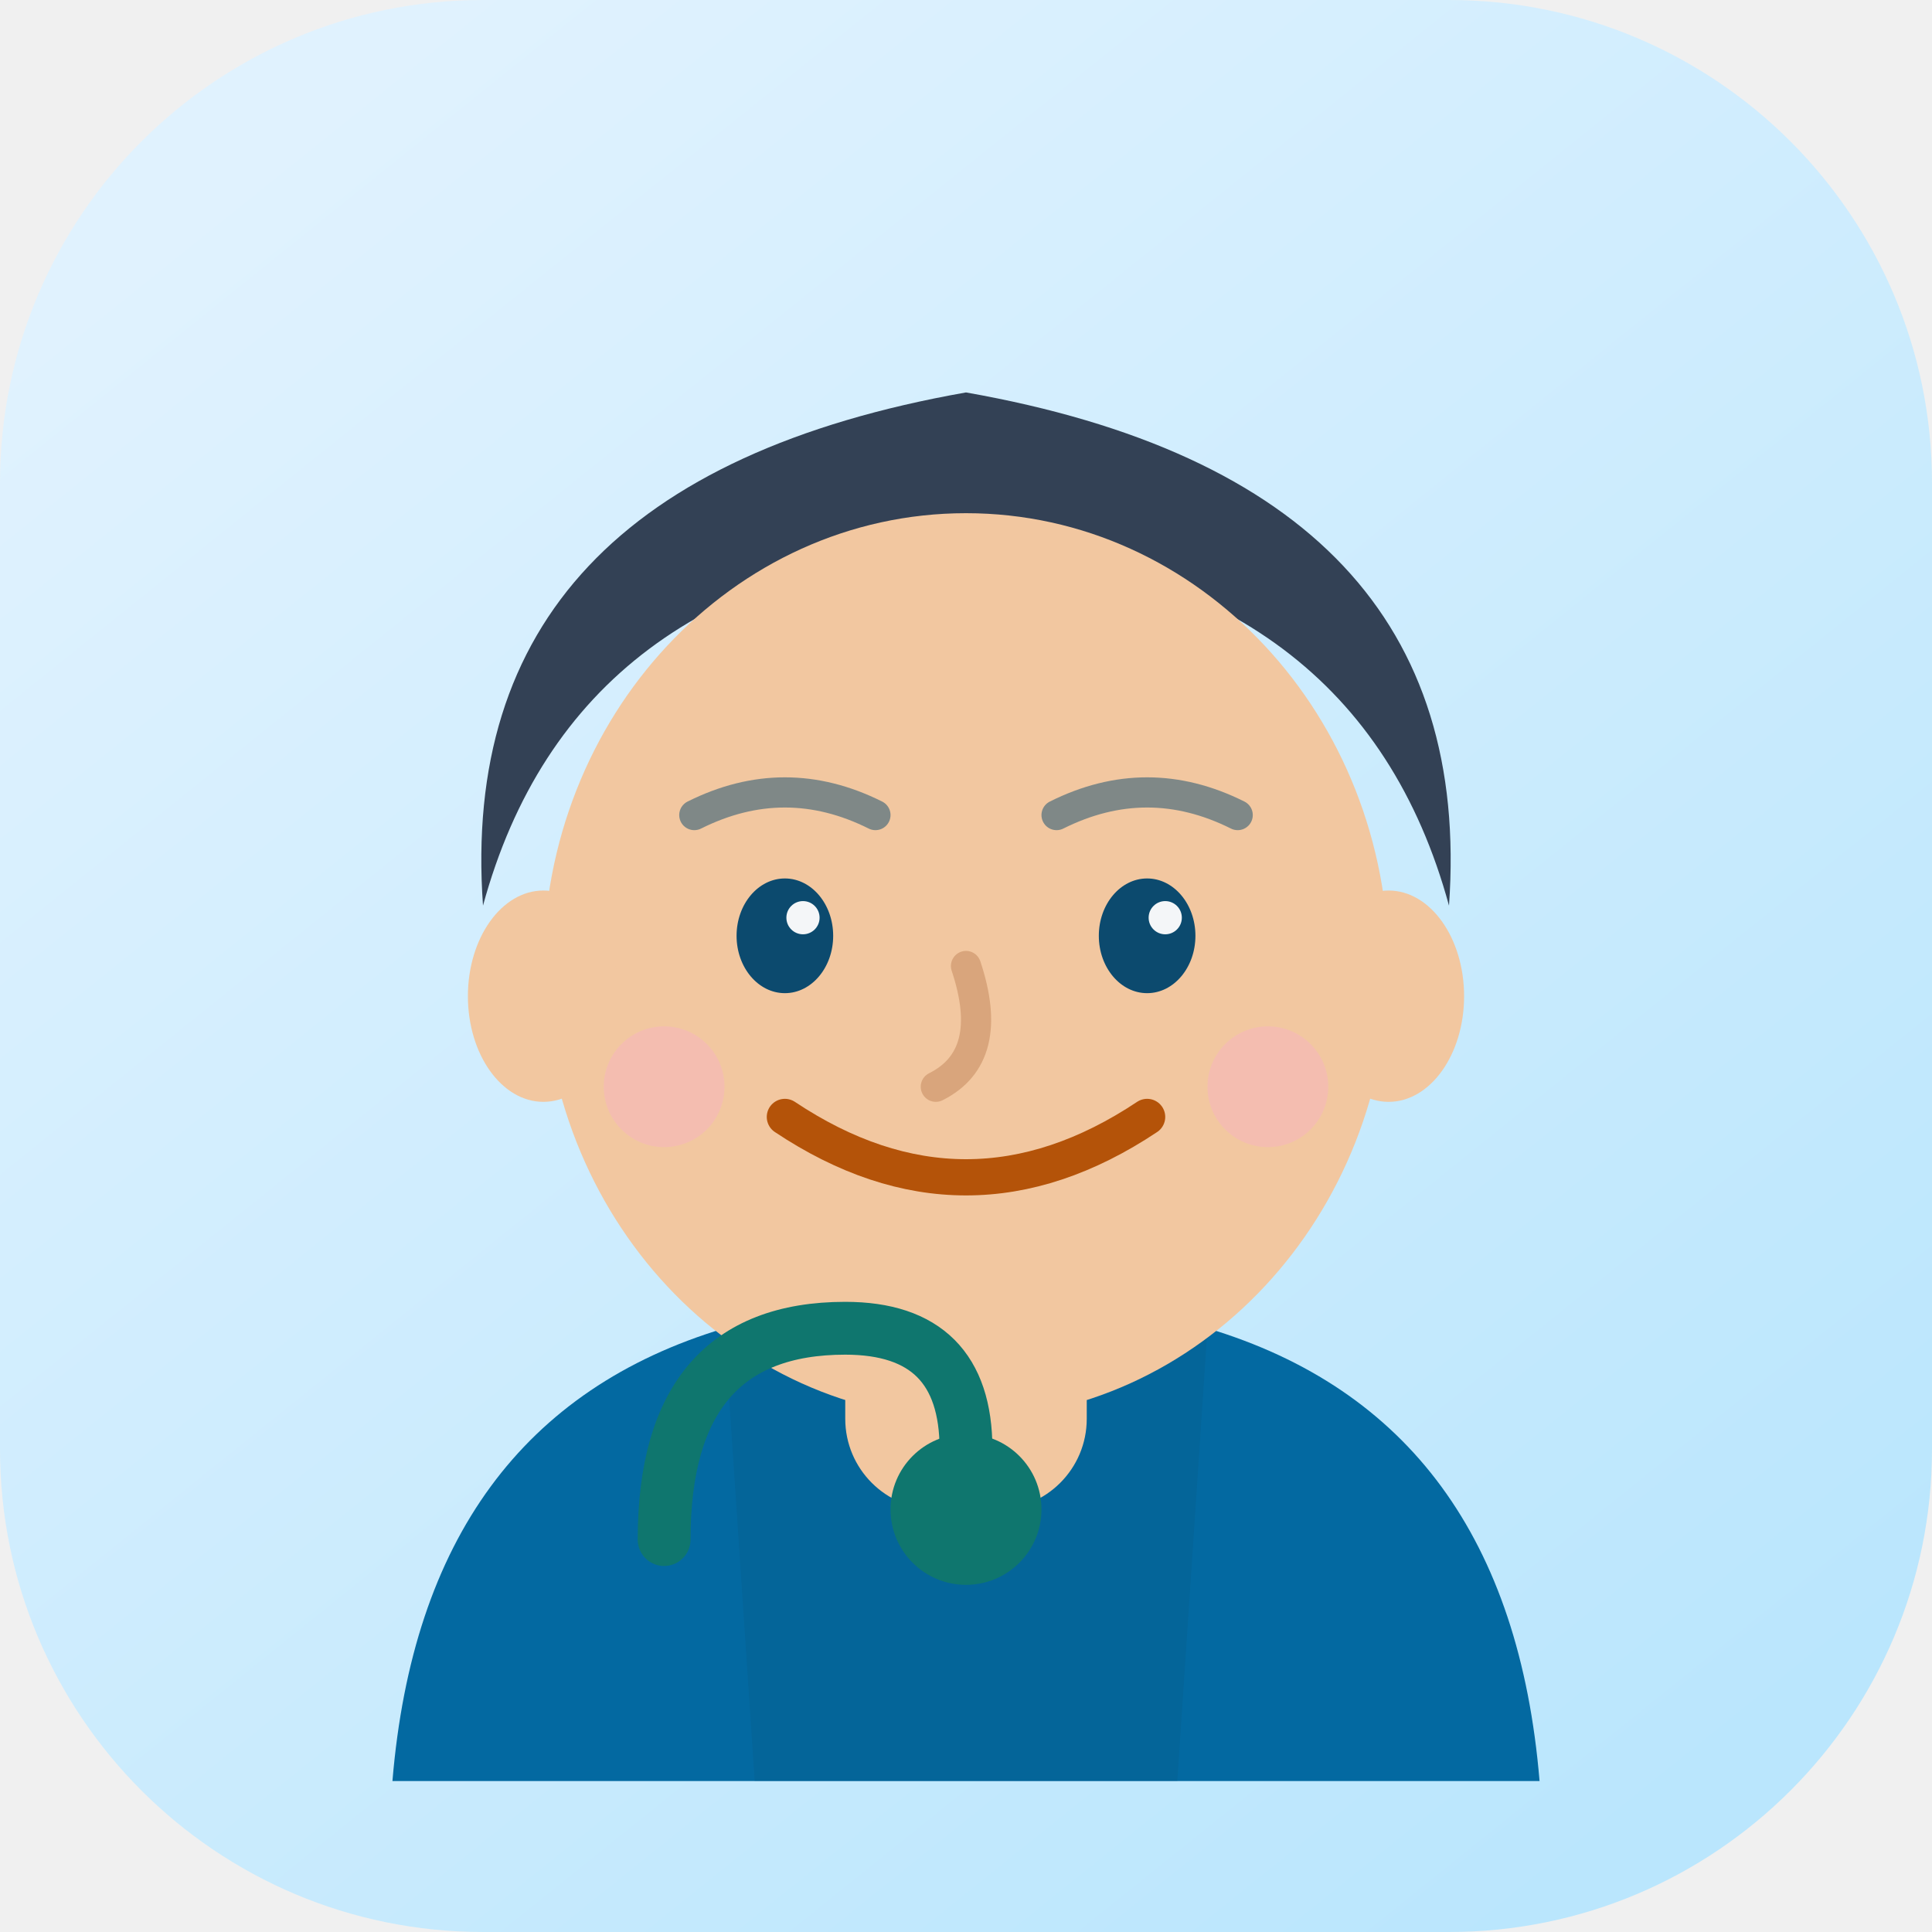
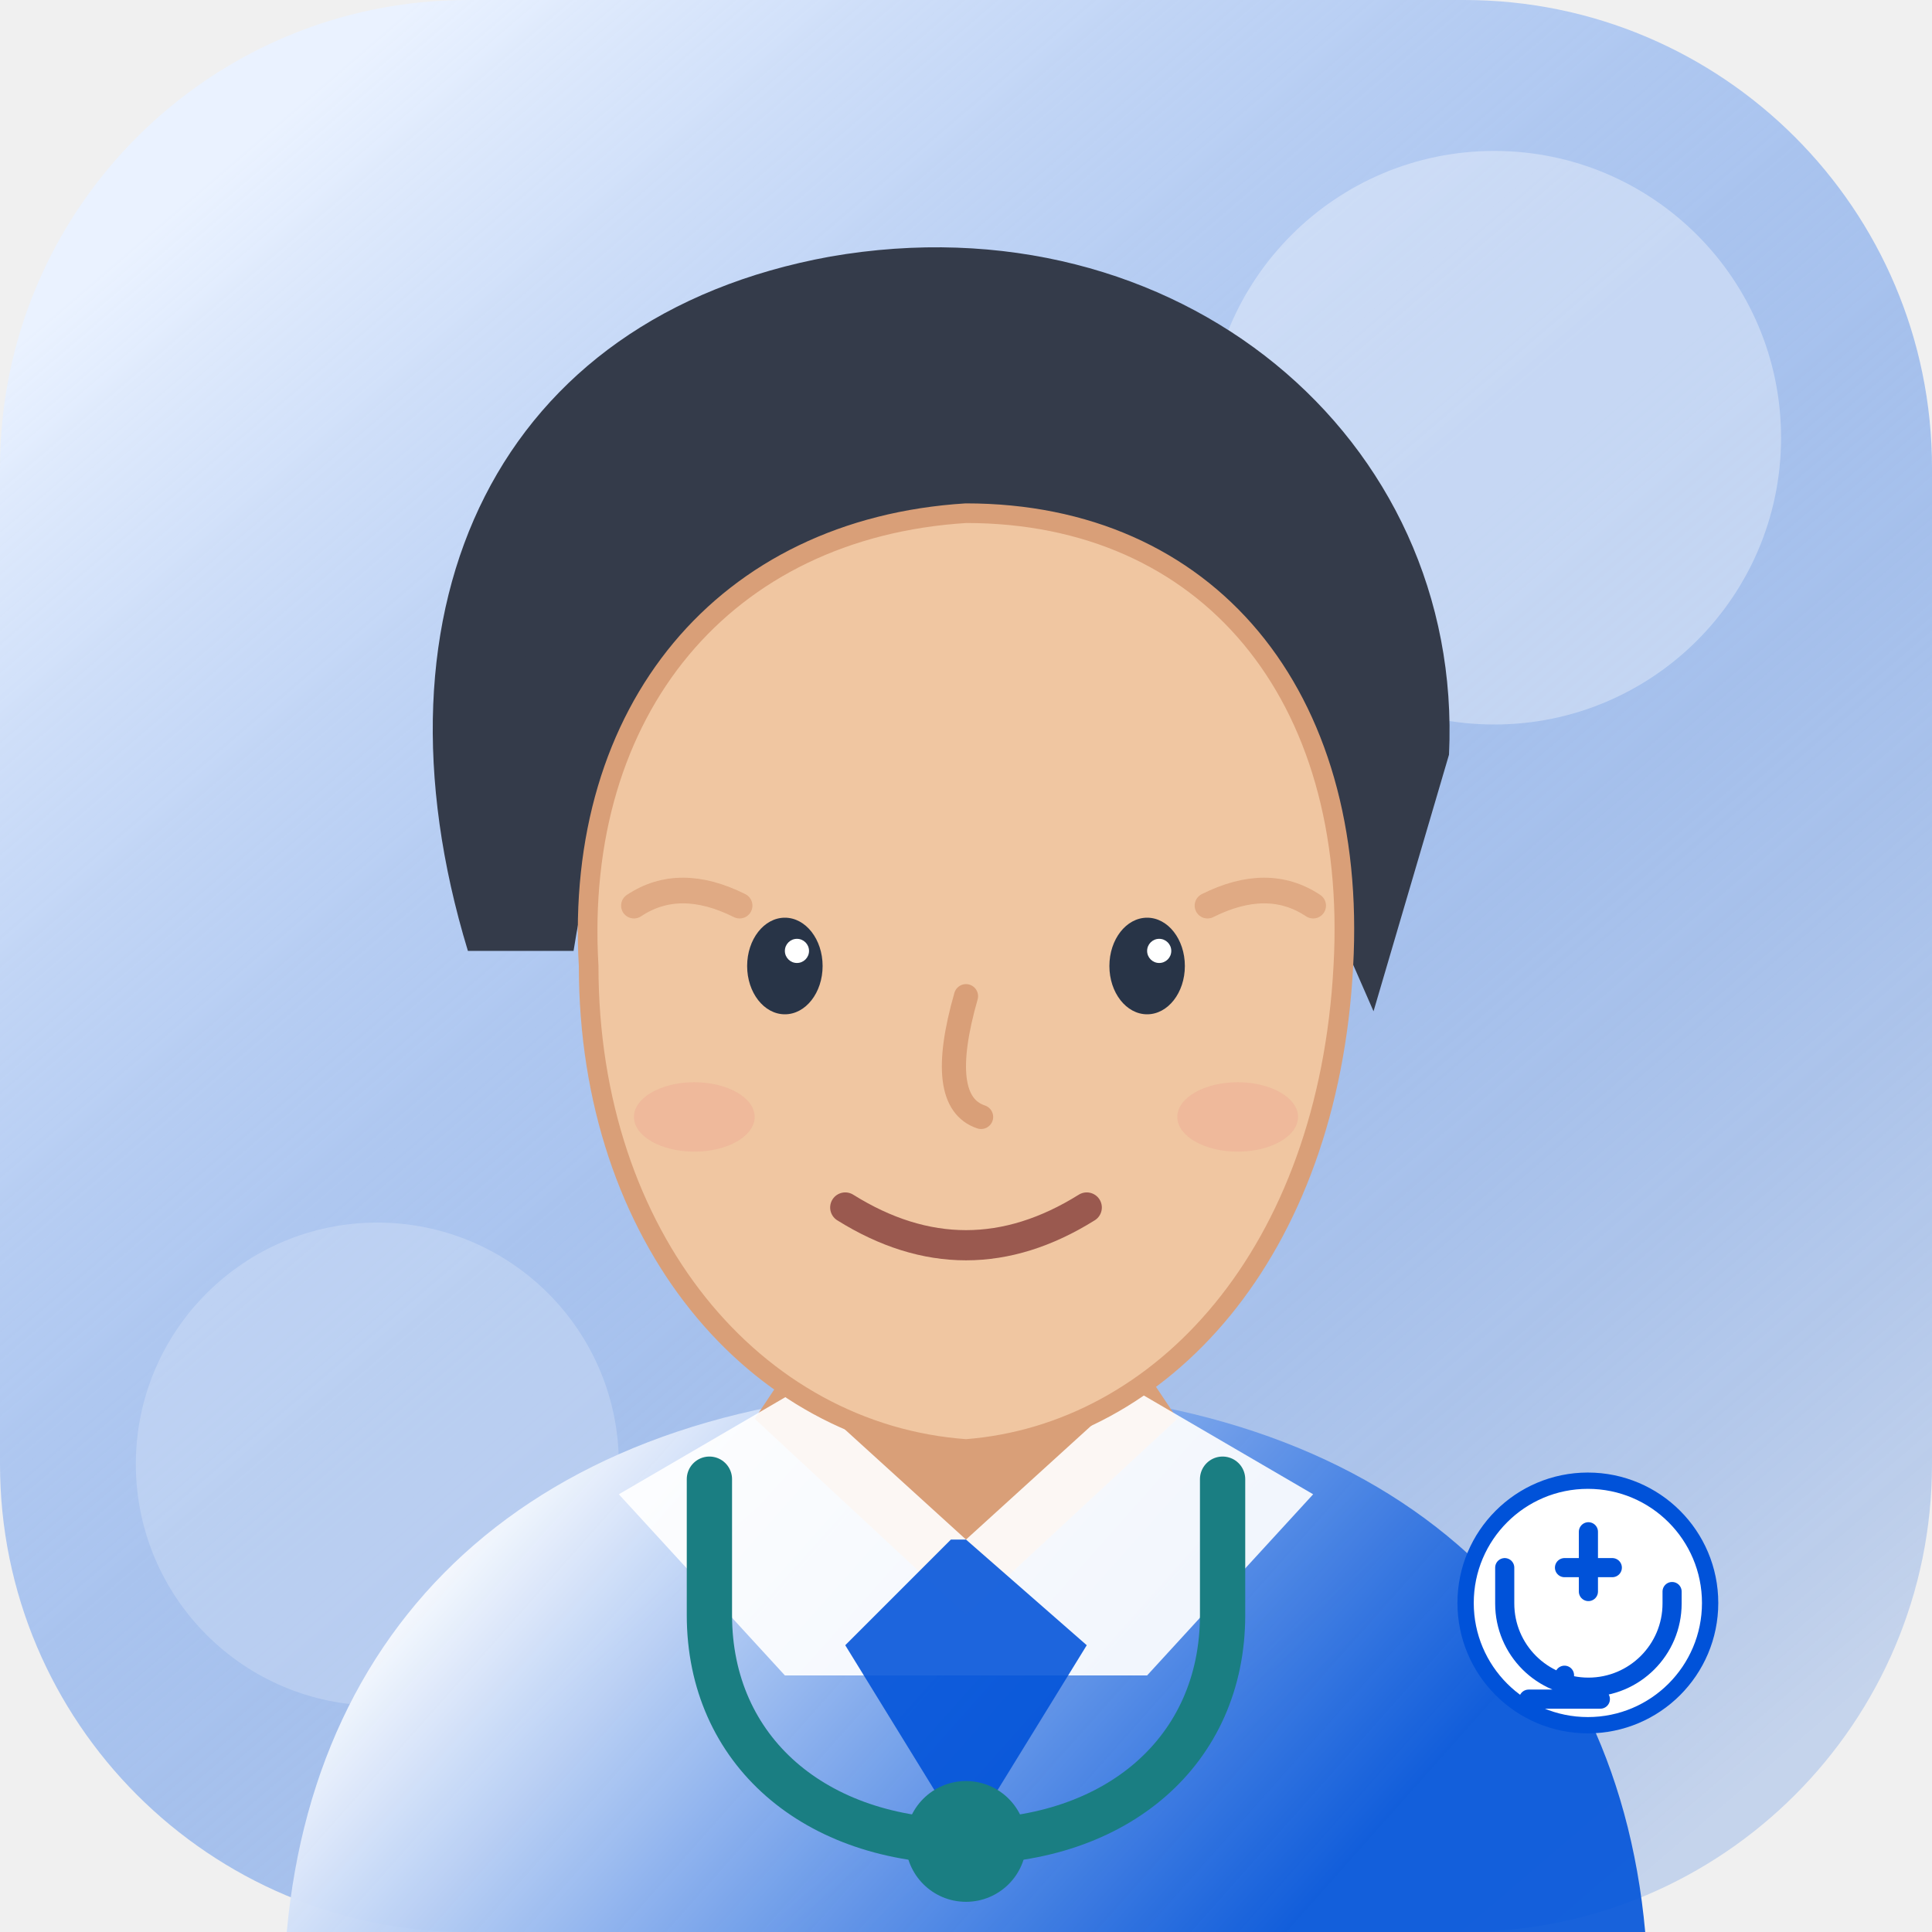
<svg xmlns="http://www.w3.org/2000/svg" viewBox="0 0 128 128" role="img" aria-label="cvm-ai-doctor">
  <defs>
-     <linearGradient id="bg-cvm-ai-doctor" x1="20" y1="8" x2="110" y2="120" gradientUnits="userSpaceOnUse">
-       <stop stop-color="#E0F2FE" />
-       <stop offset="1" stop-color="#BAE6FD" />
+     <linearGradient id="bg" x1="16" y1="10" x2="112" y2="122" gradientUnits="userSpaceOnUse">
+       <stop stop-color="#EAF2FF" />
+       <stop offset="1" stop-color="#0052D9" stop-opacity=".18" />
+     </linearGradient>
+     <linearGradient id="coat" x1="42" y1="86" x2="87" y2="126" gradientUnits="userSpaceOnUse">
+       <stop stop-color="#FFFFFF" />
+       <stop offset="1" stop-color="#0052D9" stop-opacity=".9" />
    </linearGradient>
  </defs>
-   <rect width="128" height="128" rx="32" fill="url(#bg-cvm-ai-doctor)" />
-   <path d="M26 118 Q28 94 48 88 Q64 84 80 88 Q100 94 102 118 Z" fill="#0369A1" />
-   <path d="M48 88 Q64 96 80 88 L78 118 H50 Z" fill="#075985" opacity="0.28" />
-   <path d="M32 60 Q30 32 64 26 Q98 32 96 60 Q90 38 64 36 Q38 38 32 60Z" fill="#334155" />
-   <rect x="56" y="86" width="16" height="14" rx="6" fill="#F2C7A0" />
-   <ellipse cx="64" cy="64" rx="28" ry="30" fill="#F2C7A0" />
-   <ellipse cx="36" cy="66" rx="5" ry="7" fill="#F2C7A0" />
-   <ellipse cx="92" cy="66" rx="5" ry="7" fill="#F2C7A0" />
-   <ellipse cx="52" cy="62" rx="3.2" ry="3.8" fill="#0C4A6E" />
-   <ellipse cx="76" cy="62" rx="3.2" ry="3.8" fill="#0C4A6E" />
-   <circle cx="53.2" cy="60.8" r="1.1" fill="#fff" opacity="0.95" />
-   <circle cx="77.2" cy="60.8" r="1.1" fill="#fff" opacity="0.95" />
-   <path d="M46 54 Q52 51 58 54" fill="none" stroke="#0C4A6E" stroke-width="2" stroke-linecap="round" opacity="0.5" />
-   <path d="M70 54 Q76 51 82 54" fill="none" stroke="#0C4A6E" stroke-width="2" stroke-linecap="round" opacity="0.5" />
-   <path d="M64 64 Q66 70 62 72" fill="none" stroke="#C08457" stroke-width="2" stroke-linecap="round" opacity="0.5" />
-   <path d="M52 74 Q64 82 76 74" fill="none" stroke="#B45309" stroke-width="2.4" stroke-linecap="round" />
-   <circle cx="44" cy="72" r="4" fill="#F9A8D4" opacity="0.32" />
-   <circle cx="84" cy="72" r="4" fill="#F9A8D4" opacity="0.32" />
-   <path d="M44 102 Q44 88 56 88 Q64 88 64 96" fill="none" stroke="#0F766E" stroke-width="3.5" stroke-linecap="round" />
-   <circle cx="64" cy="100" r="5" fill="#0F766E" />
+   <rect width="128" height="128" rx="31" fill="url(#bg)" />
+   <circle cx="99" cy="29" r="19" fill="#fff" opacity=".34" />
+   <circle cx="25" cy="97" r="16" fill="#fff" opacity=".2" />
+   <path d="M19 128c2-22 18-36 45-36s43 14 45 36z" fill="url(#coat)" />
+   <path d="M50 94l14 13 14-13-4-6H54z" fill="#D99F78" />
+   <path d="M53 92l11 10 11-10 12 7-11 12H52l-11-12z" fill="#fff" opacity=".92" />
+   <path d="M63 102l-7 7 8 13 8-13-8-7z" fill="#0052D9" opacity=".88" />
+   <path d="M31 63c-7-23 2-42 24-46 23-4 42 12 41 33l-5 17-7-16c-8-11-18-15-30-12-8 3-14 11-16 24z" fill="#343B4A" />
+   <path d="M64 34C80 34 90 46 89 64 88 83 77 95 64 96 50 95 39 82 39 64 38 47 48 35 64 34z" fill="#F0C6A1" stroke="#D99F78" stroke-width="1.3" />
+   <path d="M42 60q3-2 7 0m31 0q4-2 7 0" fill="none" stroke="#D99F78" stroke-width="1.7" stroke-linecap="round" opacity=".72" />
+   <ellipse cx="52" cy="64" rx="2.5" ry="3.2" fill="#283447" />
+   <ellipse cx="76" cy="64" rx="2.5" ry="3.2" fill="#283447" />
+   <circle cx="52.8" cy="63" r=".8" fill="#fff" />
+   <circle cx="76.8" cy="63" r=".8" fill="#fff" />
+   <path d="M64 66q-2 7 1 8" fill="none" stroke="#D99F78" stroke-width="1.6" stroke-linecap="round" />
+   <path d="M56 80q8 5 16 0" fill="none" stroke="#9A594F" stroke-width="2" stroke-linecap="round" />
+   <ellipse cx="46" cy="74" rx="4" ry="2.3" fill="#E98783" opacity=".2" />
+   <ellipse cx="82" cy="74" rx="4" ry="2.3" fill="#E98783" opacity=".2" />
+   <path d="M33 44c6-16 19-22 34-21 12 1 21 7 26 16-14-5-23-8-31-7-10 3-17 9-29 12z" fill="#343B4A" />
+   <path d="M47 98v9c0 9 7 15 17 15s17-6 17-15v-9m-34 0v5m34-5v5" fill="none" stroke="#1A7E82" stroke-width="3" stroke-linecap="round" />
+   <circle cx="64" cy="122" r="4" fill="#1A7E82" />
+   <g transform="translate(98 99) scale(.9)" fill="none" stroke="#0052D9" stroke-width="1.6" stroke-linecap="round" stroke-linejoin="round">
+     <circle cx="8" cy="8" r="9" fill="#fff" stroke-width="1.2" />
+     <g transform="translate(1 1) scale(.88)">
+       <path d="M8 2v5m-2-2h4m-9 0v3a7 7 0 0 0 14 0V7m-9 7v2m-3 0h6" />
+     </g>
+   </g>
</svg>
